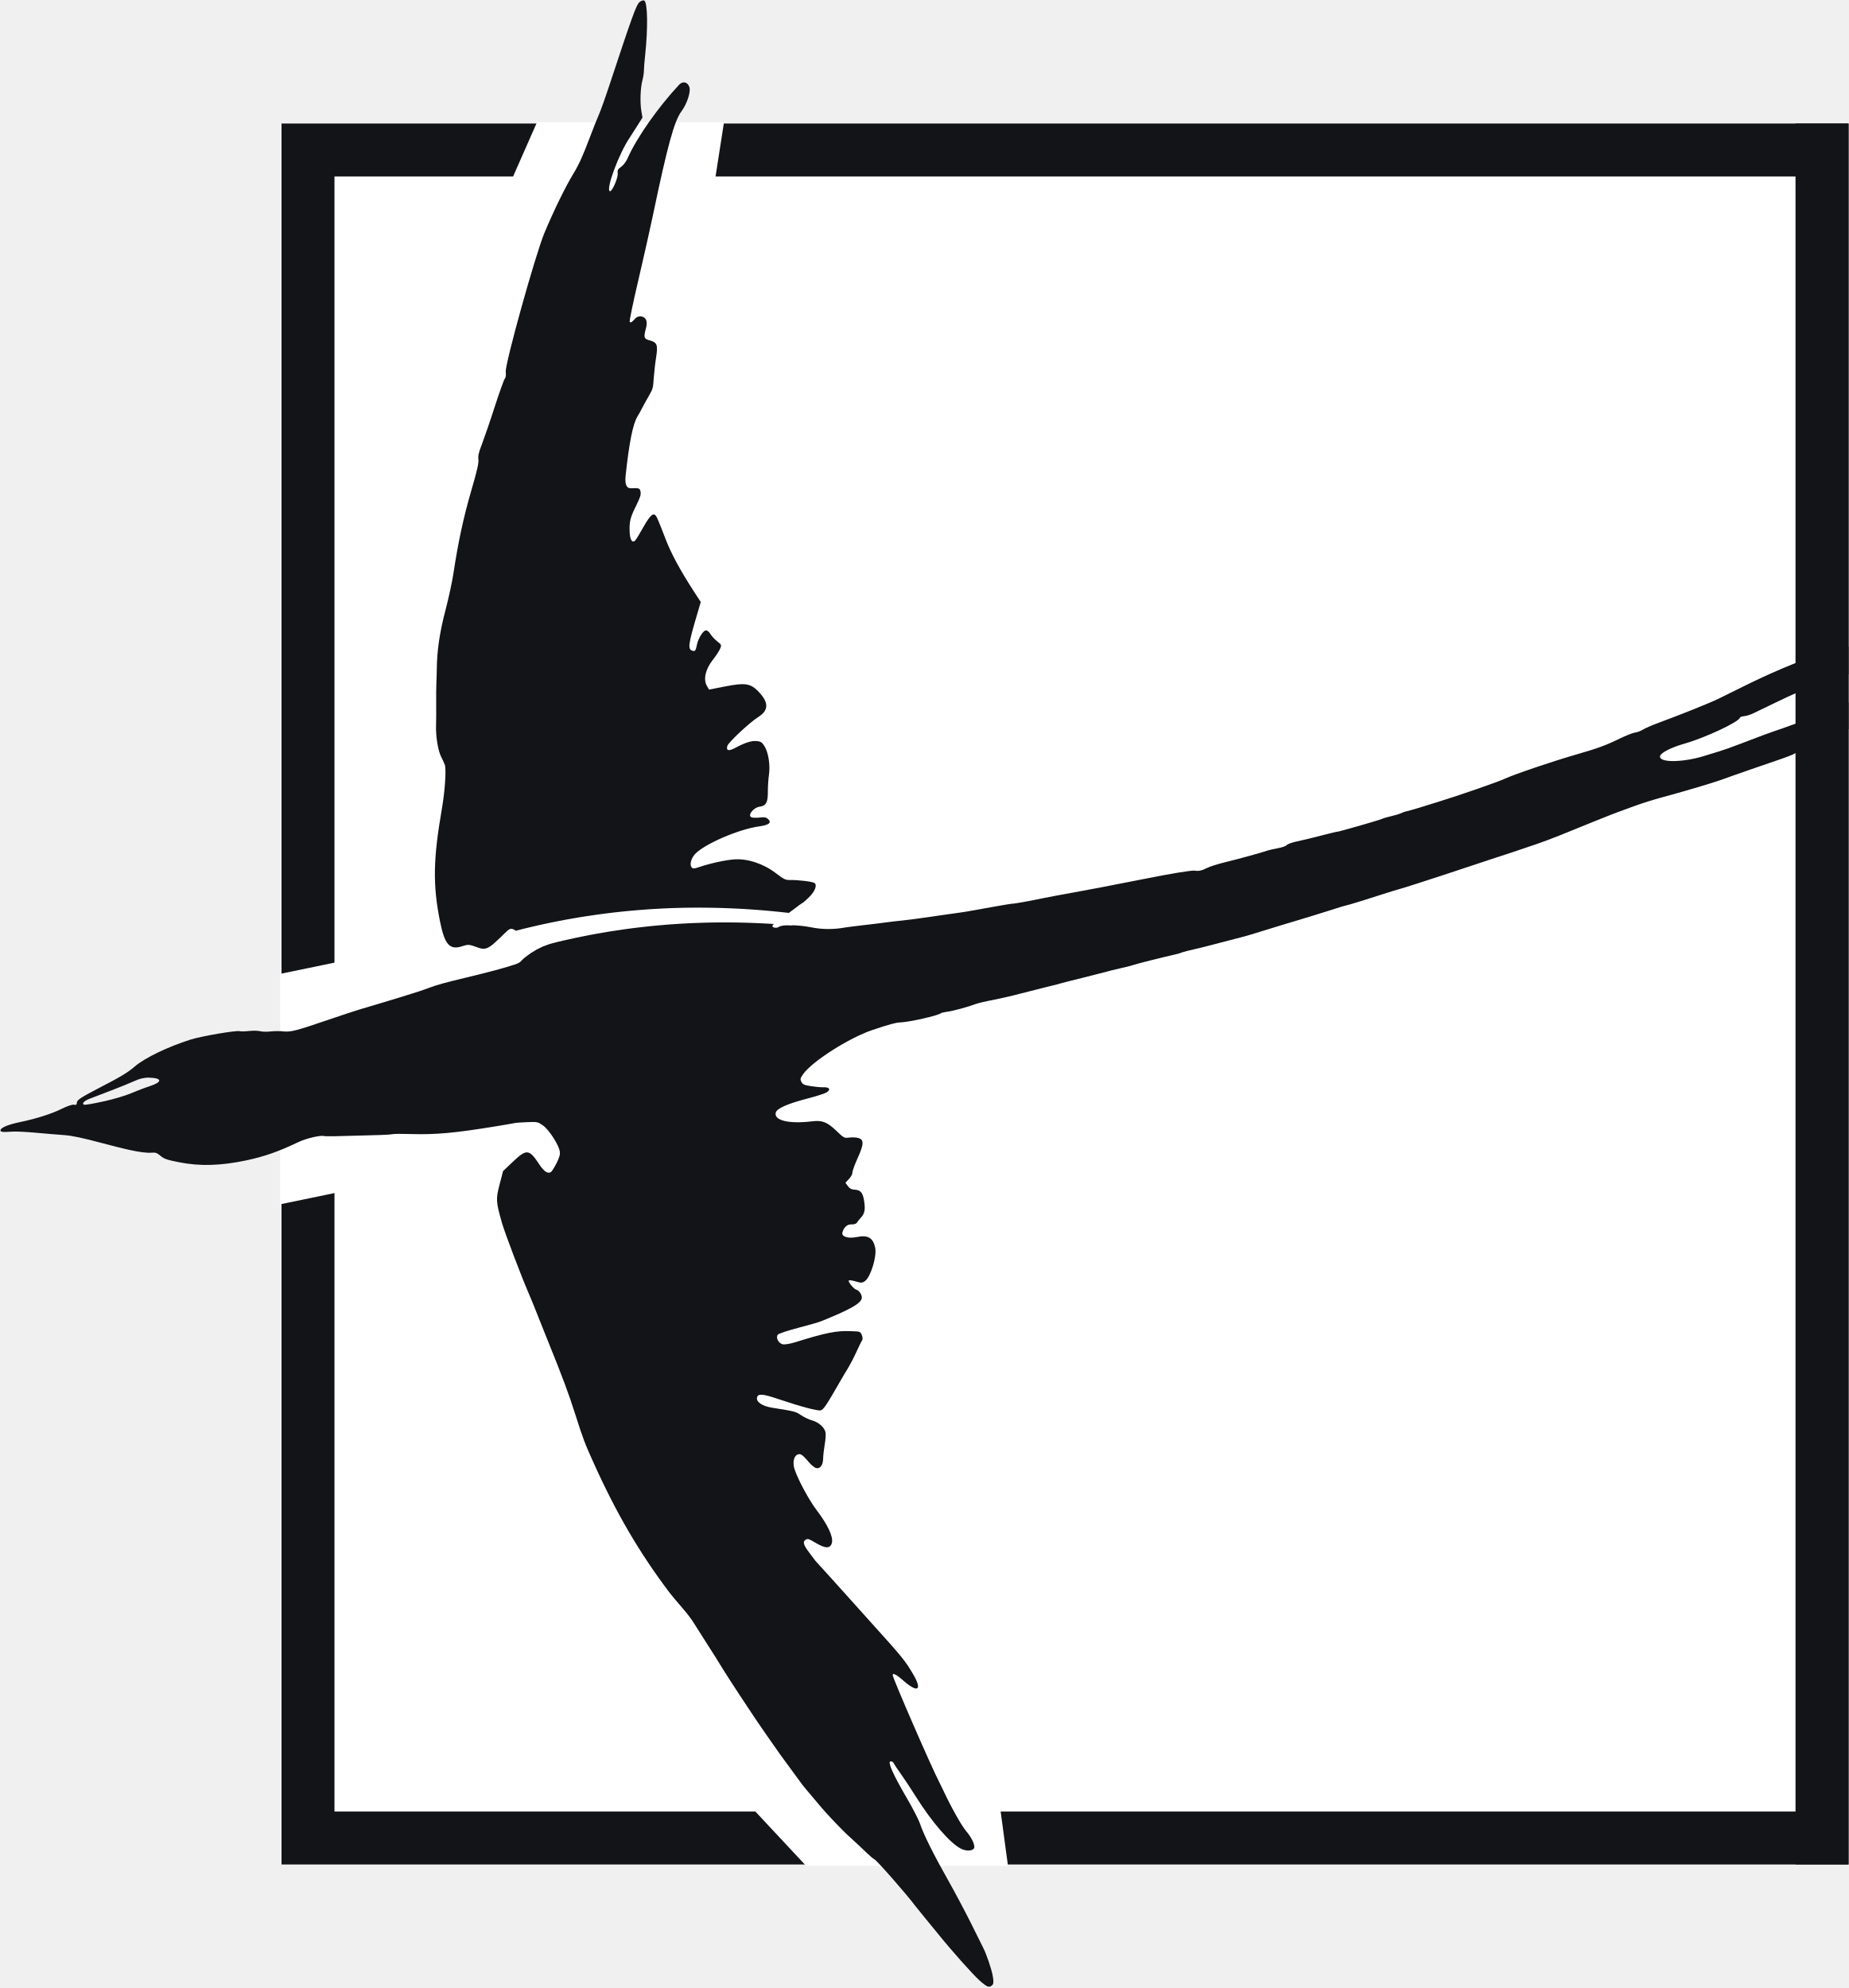
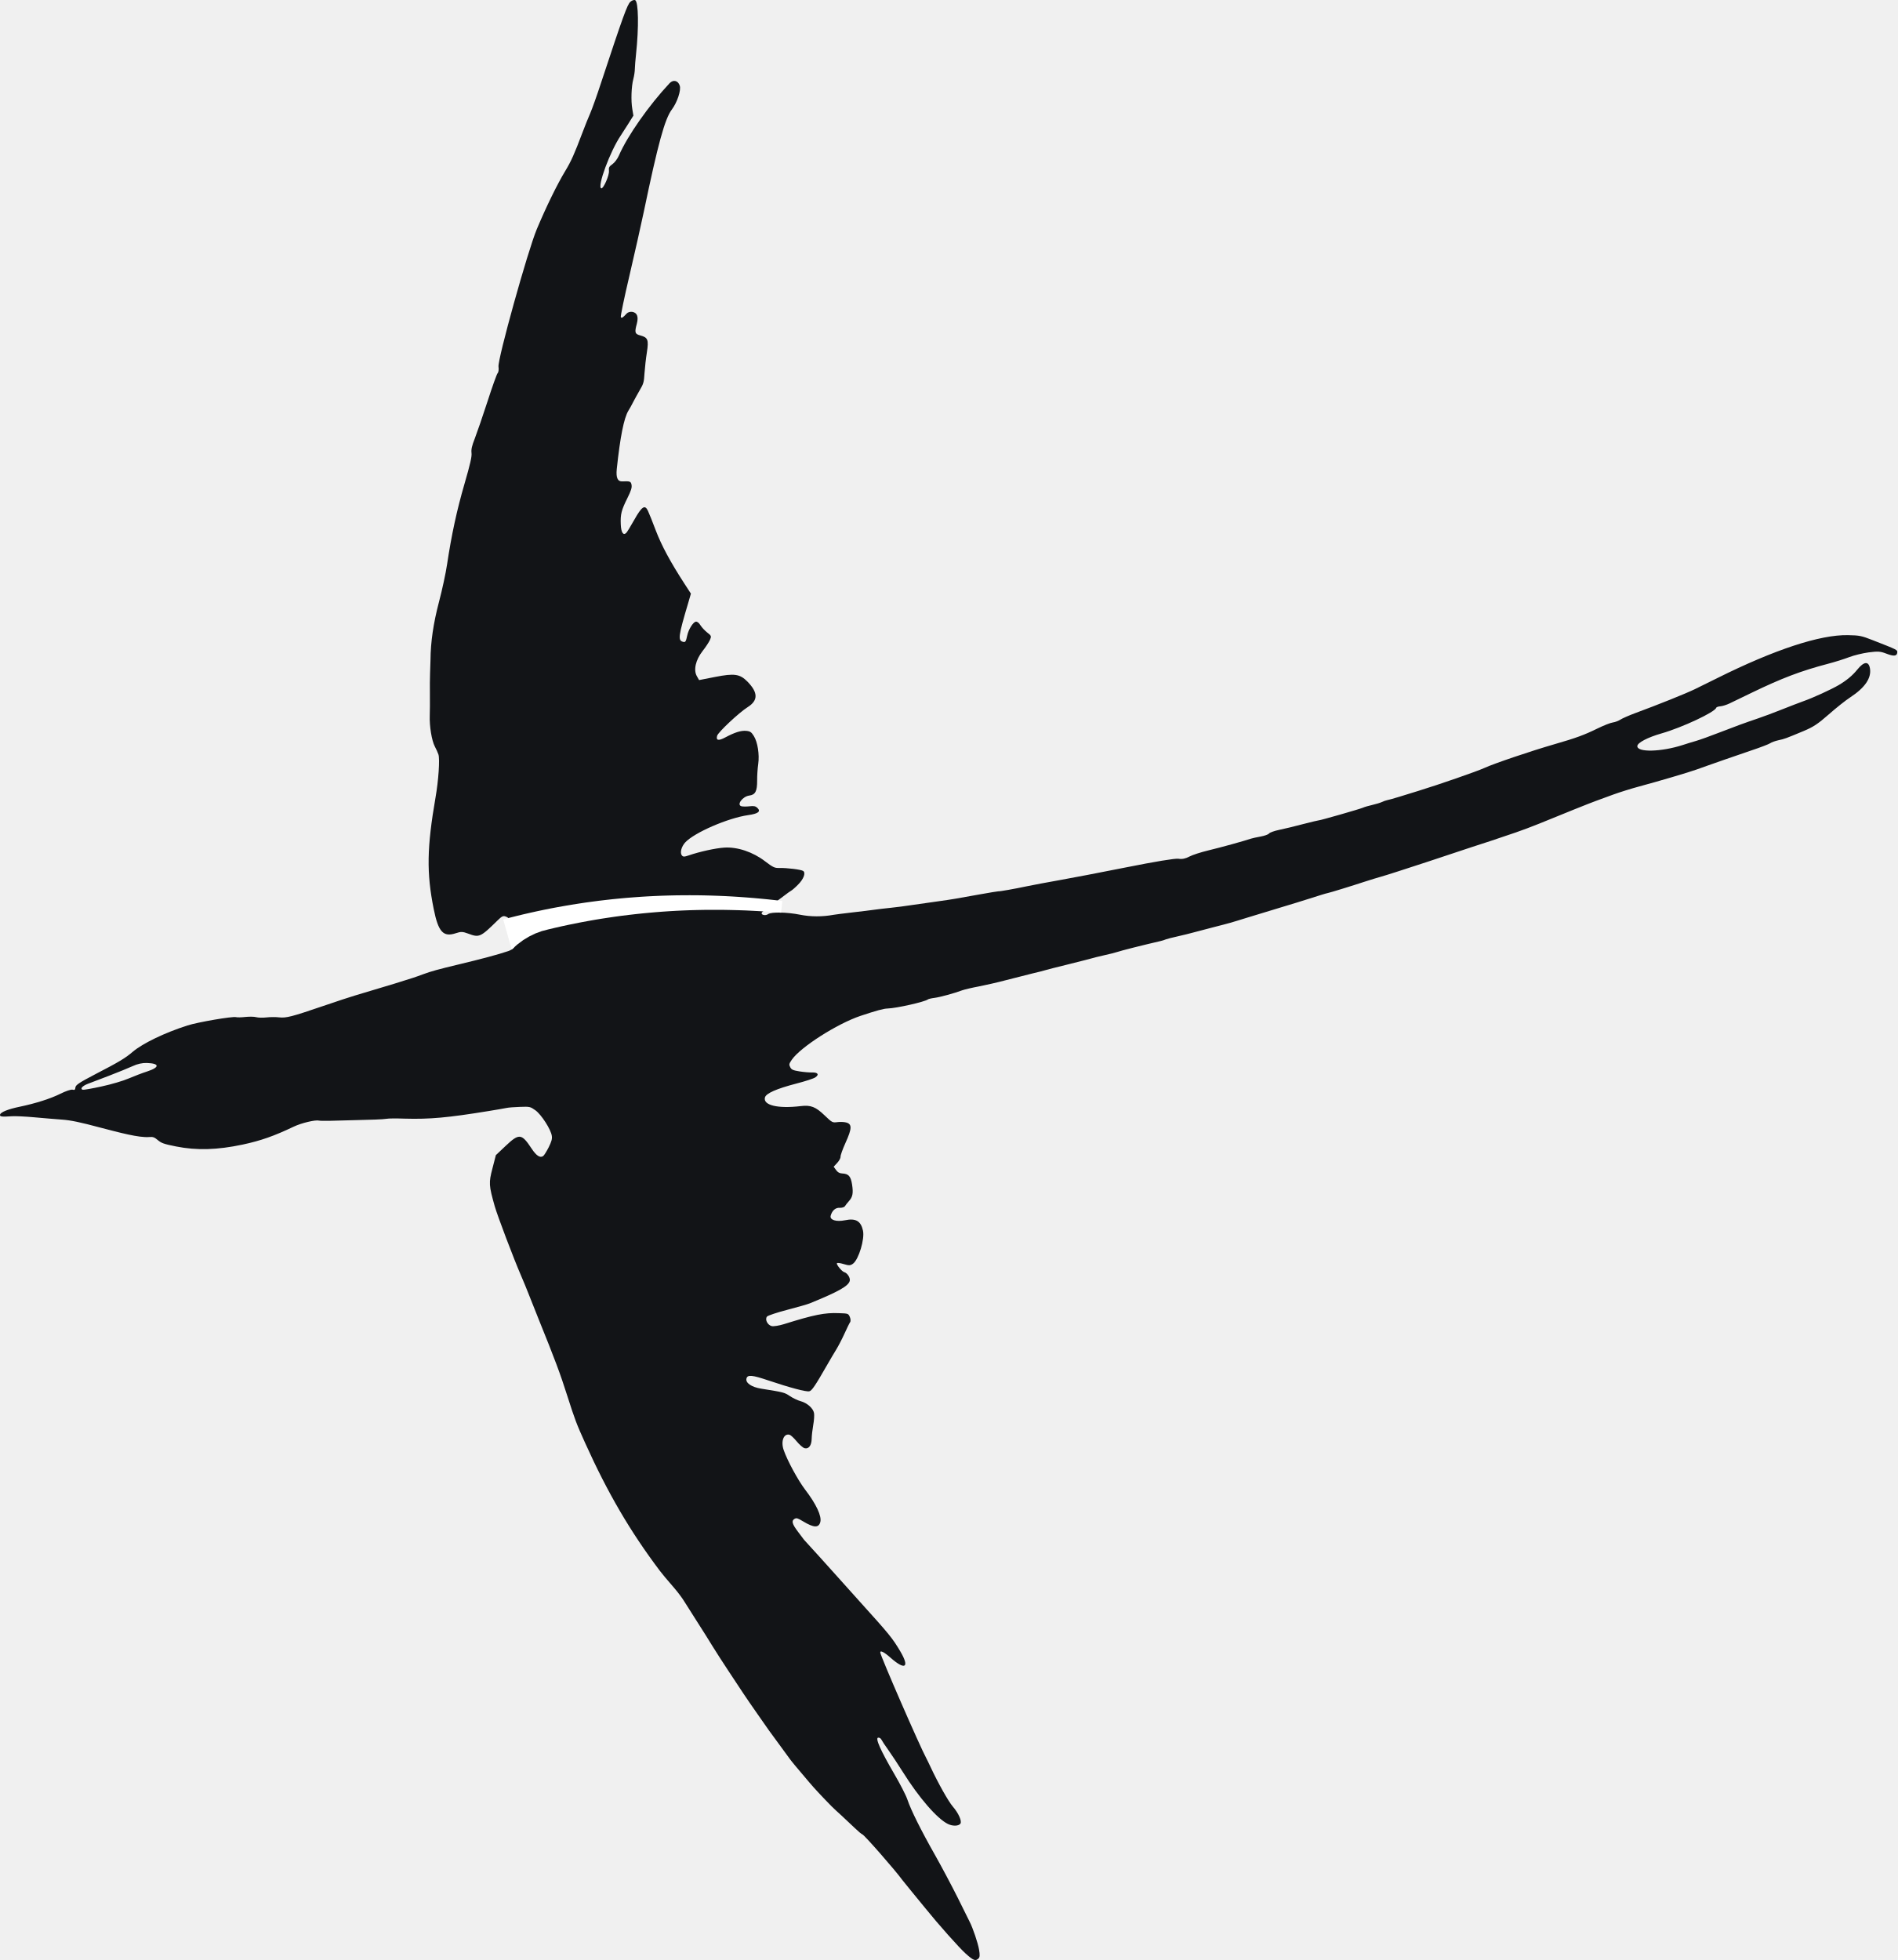
- <svg xmlns="http://www.w3.org/2000/svg" viewBox="0 0 677.65 728.84" width="677.65" height="728.84" role="img" aria-label="The New Critic">
-   <rect id="ground" x="0" y="0" width="677.65" height="728.84" fill="none" />
-   <path id="field" fill="#FFFFFF" d="M112.91 54.99H667.95V673.85H112.91Z" />
-   <path id="box" fill="none" stroke="#121417" stroke-width="19.4" d="M112.91 54.99H667.95V673.85H112.91Z" />
-   <clipPath id="tuck">
-     <rect x="0" y="0" width="677.65" height="728.84" />
-   </clipPath>
-   <path id="cuts" fill="#FFFFFF" d="M196.87 44.79L265.41 44.79L262.24 65.19L187.88 65.19ZM276.45 663.65L366.76 663.65L369.51 684.05L295.49 684.05ZM102.71 357.04L102.71 441.52L123.11 437.30L123.11 352.82Z" />
-   <path id="bird" clip-path="url(#tuck)" fill="#121417" fill-rule="evenodd" d="M359.00 726.00C356.58 723.83 348.80 715.09 344.07 709.22C343.00 707.89 340.69 705.09 338.96 702.98C337.22 700.85 335.62 698.90 335.43 698.62C332.87 695.09 321.30 681.88 320.58 681.69C320.30 681.61 319.03 680.55 317.78 679.34C316.56 678.15 314.35 676.10 312.92 674.77C311.45 673.47 309.75 671.85 309.09 671.19C305.80 667.86 302.60 664.43 300.90 662.41C296.07 656.73 293.99 654.22 293.50 653.47C293.19 653.02 291.54 650.75 289.81 648.43C288.10 646.10 286.34 643.73 285.94 643.15C285.56 642.57 283.60 639.77 281.58 636.92C279.58 634.08 277.24 630.64 276.35 629.29C275.47 627.95 273.05 624.28 270.98 621.19C268.91 618.05 266.20 613.85 264.93 611.80C263.70 609.75 261.08 605.58 259.13 602.57C257.18 599.51 255.00 596.09 254.29 594.94C253.60 593.80 251.93 591.58 250.59 590.04C247.77 586.78 246.16 584.83 245.34 583.76C234.33 569.15 225.97 554.86 217.59 536.26C214.44 529.35 213.70 527.37 211.00 518.87C208.34 510.52 206.32 505.12 200.40 490.49C198.67 486.20 196.87 481.63 196.36 480.36C195.87 479.07 194.70 476.23 193.76 474.04C191.09 467.90 185.04 451.95 184.00 448.31C181.80 440.55 181.74 439.62 183.14 434.25L184.42 429.33L188.04 425.90C193.05 421.16 193.98 421.24 197.67 426.84C199.45 429.56 200.90 430.50 202.02 429.64C202.36 429.38 203.26 427.93 204.04 426.42C205.09 424.26 205.38 423.32 205.21 422.17C204.90 419.81 201.30 414.22 199.10 412.65C197.18 411.30 197.02 411.26 193.41 411.39C191.35 411.45 189.08 411.63 188.37 411.79C187.63 411.94 184.65 412.47 181.76 412.93C166.58 415.41 159.80 416.02 150.59 415.76C147.43 415.66 144.42 415.67 143.87 415.81C143.33 415.93 141.36 416.06 139.51 416.11C137.66 416.16 134.78 416.25 133.12 416.29C124.19 416.58 119.37 416.66 118.74 416.49C117.35 416.15 112.23 417.36 109.35 418.73C102.04 422.21 97.07 423.96 90.33 425.41C80.90 427.40 73.28 427.62 65.62 426.10C61.07 425.20 60.12 424.85 58.81 423.73C57.54 422.66 57.00 422.48 55.69 422.59C51.82 422.93 44.43 420.90 37.30 419.05C30.11 417.13 26.43 416.35 23.32 416.13C21.02 415.97 16.38 415.58 13.01 415.27C9.63 414.96 5.83 414.78 4.57 414.87C0.72 415.14 0.00 415.02 0.21 414.25C0.45 413.33 3.25 412.21 7.53 411.34C13.43 410.10 19.01 408.32 22.65 406.50C24.56 405.54 26.57 404.86 27.12 405.00C27.90 405.22 28.13 405.03 28.19 404.18C28.26 403.28 29.66 402.35 35.75 399.17C44.35 394.72 46.72 393.31 49.54 390.89C53.21 387.79 61.45 383.81 69.83 381.14C73.76 379.89 86.55 377.70 87.86 378.05C88.34 378.18 89.90 378.15 91.35 377.98C92.80 377.83 94.61 377.86 95.36 378.06C96.11 378.27 97.85 378.31 99.21 378.15C100.58 378.00 102.68 377.98 103.88 378.13C106.54 378.42 108.49 377.93 120.22 373.92C125.23 372.21 130.50 370.47 131.98 370.04C135.65 368.97 143.96 366.47 146.97 365.54C153.39 363.55 154.57 363.17 157.34 362.14C160.33 361.03 163.10 360.27 170.45 358.50C179.02 356.45 185.23 354.80 189.02 353.51C191.13 352.79 192.02 351.52 190.93 350.72C189.94 350.00 189.36 347.60 189.39 344.29C189.41 341.54 189.28 341.13 188.19 340.71C187.15 340.29 186.69 340.51 185.04 342.13C178.68 348.37 178.26 348.57 174.14 347.02C172.10 346.26 171.45 346.23 169.56 346.87C164.88 348.43 163.04 346.43 161.32 337.89C158.61 324.45 158.78 315.00 162.01 296.39C163.10 290.12 163.64 282.10 163.08 280.46C162.84 279.78 162.26 278.46 161.75 277.51C160.60 275.34 159.70 269.92 159.85 265.95C159.90 264.30 159.94 260.76 159.90 258.14C159.87 255.49 159.90 252.00 159.97 250.35C160.05 248.72 160.11 246.48 160.12 245.38C160.18 238.62 161.19 231.73 163.27 223.85C164.46 219.33 165.82 213.03 166.29 209.83C167.95 198.80 169.92 189.64 172.76 179.89C174.94 172.39 175.55 169.72 175.37 168.40C175.21 167.10 175.50 165.82 176.63 162.95C177.42 160.90 179.55 154.75 181.31 149.28C183.08 143.81 184.77 139.09 185.08 138.78C185.41 138.44 185.54 137.41 185.40 136.38C185.04 133.63 196.25 93.38 199.61 85.31C203.11 76.99 207.17 68.67 210.28 63.53C212.35 60.10 213.59 57.34 216.51 49.63C217.50 46.98 218.85 43.62 219.51 42.13C220.16 40.66 222.01 35.49 223.59 30.66C231.69 6.14 233.25 1.83 234.38 0.83C234.96 0.30 235.77 0.00 236.17 0.21C237.41 0.81 237.57 10.30 236.50 20.29C236.26 22.31 236.08 24.75 236.06 25.72C236.06 26.67 235.79 28.42 235.48 29.57C234.76 32.34 234.58 37.50 235.10 40.62L235.52 43.10L233.54 46.25C232.46 47.98 231.25 49.87 230.85 50.45C226.88 56.29 221.92 69.67 223.60 70.12C224.37 70.32 226.59 65.27 226.44 63.64C226.31 62.37 226.48 62.02 227.74 61.13C228.54 60.56 229.58 59.18 230.11 57.96C233.30 50.62 241.26 39.30 248.97 31.05C250.32 29.62 252.11 30.04 252.73 31.96C253.30 33.65 251.82 38.14 249.81 40.82C247.18 44.33 244.66 53.52 239.37 78.86C238.35 83.71 235.96 94.38 234.05 102.55C232.11 110.74 230.68 117.67 230.85 117.96C231.14 118.47 231.61 118.18 233.03 116.62C233.43 116.18 234.32 115.90 235.01 115.99C236.88 116.28 237.49 117.75 236.79 120.39C235.90 123.68 236.06 124.23 238.08 124.77C240.89 125.52 241.24 126.37 240.53 130.98C240.17 133.22 239.79 136.73 239.64 138.77C239.45 142.12 239.28 142.73 237.89 145.09C237.06 146.50 235.98 148.49 235.48 149.45C234.99 150.44 234.18 151.91 233.66 152.73C232.01 155.43 230.59 162.55 229.34 174.44C229.02 177.62 229.66 179.08 231.38 179.00C234.28 178.86 234.61 179.00 234.83 180.33C235.00 181.36 234.65 182.43 233.30 185.19C231.05 189.68 230.67 191.20 230.82 194.96C230.95 197.95 231.74 199.20 232.85 198.16C233.14 197.88 234.49 195.69 235.81 193.32C238.65 188.28 239.80 187.52 240.92 189.93C241.32 190.74 242.62 194.03 243.84 197.23C245.96 202.82 249.28 208.98 254.45 216.95L256.89 220.70L255.89 224.12C252.20 236.50 252.01 238.08 253.93 238.60C254.85 238.84 255.02 238.59 255.53 236.19C256.00 233.99 257.74 231.22 258.73 231.12C259.26 231.05 259.90 231.57 260.47 232.50C260.97 233.31 262.12 234.51 263.00 235.19C264.48 236.33 264.56 236.54 263.97 237.88C263.61 238.68 262.39 240.56 261.22 242.04C258.61 245.37 257.78 249.11 259.12 251.41L259.93 252.82L265.93 251.64C273.02 250.26 275.07 250.54 277.84 253.34C281.88 257.44 281.93 260.37 277.99 262.86C274.75 264.91 266.98 272.19 266.62 273.51C266.16 275.28 267.13 275.47 269.64 274.13C273.24 272.21 275.55 271.50 277.47 271.69C278.90 271.82 279.37 272.16 280.27 273.60C281.69 275.90 282.40 280.45 281.89 284.03C281.66 285.63 281.48 288.38 281.49 290.13C281.52 294.11 280.84 295.42 278.59 295.72C276.06 296.05 273.76 299.19 275.68 299.70C276.19 299.83 277.53 299.84 278.64 299.72C280.24 299.52 280.89 299.65 281.56 300.27C282.99 301.62 281.92 302.48 278.15 302.99C270.67 304.05 258.11 309.50 254.76 313.15C253.37 314.70 252.77 316.88 253.48 317.89C253.93 318.53 254.40 318.54 256.10 317.95C260.15 316.56 266.00 315.27 269.28 315.06C274.17 314.74 279.95 316.69 284.46 320.16C287.37 322.37 287.97 322.66 289.59 322.63C292.51 322.56 297.87 323.21 298.61 323.74C299.63 324.48 298.76 326.79 296.66 328.86C295.65 329.89 294.51 330.87 294.16 331.05C293.80 331.23 292.55 332.14 291.36 333.07C290.17 333.99 287.86 335.66 286.25 336.75C284.64 337.88 283.26 339.04 283.17 339.33C282.96 340.12 284.65 340.44 285.56 339.79C286.77 338.93 292.60 339.02 297.43 339.99C301.39 340.78 305.67 340.80 309.88 340.03C310.46 339.91 313.62 339.53 316.89 339.14C320.18 338.78 323.91 338.30 325.20 338.12C326.49 337.94 329.18 337.62 331.18 337.43C333.17 337.22 336.56 336.78 338.71 336.45C340.88 336.11 345.00 335.54 347.87 335.14C350.75 334.76 354.04 334.27 355.20 334.05C356.37 333.85 360.37 333.13 364.10 332.46C367.82 331.79 370.98 331.27 371.10 331.30C371.46 331.40 377.07 330.41 381.84 329.40C384.32 328.89 389.68 327.88 393.73 327.17C397.79 326.46 408.96 324.32 418.54 322.41C429.47 320.23 436.74 319.03 438.02 319.20C439.41 319.42 440.65 319.16 442.08 318.40C443.20 317.78 446.44 316.75 449.23 316.08C453.66 315.02 462.51 312.59 464.99 311.74C465.44 311.57 467.01 311.25 468.49 310.96C469.96 310.70 471.41 310.20 471.67 309.84C471.94 309.47 473.66 308.85 475.51 308.46C477.35 308.09 481.36 307.12 484.43 306.31C487.50 305.52 490.09 304.89 490.21 304.93C490.55 305.02 505.30 300.79 506.50 300.26C507.13 299.97 508.72 299.51 510.05 299.21C511.37 298.92 512.99 298.43 513.62 298.13C514.25 297.83 515.13 297.51 515.55 297.45C515.98 297.38 518.00 296.81 520.03 296.20C522.07 295.56 525.26 294.58 527.16 293.99C534.88 291.62 549.01 286.72 551.68 285.48C555.24 283.84 568.92 279.20 577.66 276.67C585.88 274.30 588.75 273.24 593.82 270.76C596.05 269.67 598.58 268.67 599.44 268.56C600.31 268.44 601.56 267.96 602.26 267.50C602.94 267.05 605.44 265.95 607.84 265.06C616.30 261.94 626.49 257.85 629.88 256.22C631.76 255.29 635.54 253.43 638.26 252.08C659.49 241.50 676.39 235.93 686.75 236.12C691.09 236.20 691.84 236.37 695.83 237.93C705.26 241.62 705.17 241.57 705.11 242.57C704.99 243.95 703.83 244.07 701.02 242.98C698.81 242.13 697.94 242.08 694.45 242.53C692.24 242.83 688.97 243.63 687.23 244.30C685.45 245.00 681.96 246.09 679.42 246.75C669.36 249.39 662.21 252.11 651.08 257.49C647.64 259.16 643.92 260.95 642.80 261.49C641.69 262.02 640.16 262.51 639.37 262.56C638.60 262.63 637.90 262.86 637.84 263.12C637.41 264.70 625.19 270.44 617.53 272.63C612.43 274.08 608.61 276.08 608.54 277.31C608.34 279.75 617.41 279.55 625.44 276.93C626.71 276.51 628.93 275.83 630.36 275.42C631.81 274.99 635.52 273.68 638.61 272.47C645.03 269.98 648.28 268.78 653.39 267.05C655.39 266.39 659.35 264.90 662.21 263.75C665.07 262.60 668.69 261.23 670.25 260.67C673.74 259.44 680.53 256.33 683.35 254.68C686.28 252.95 688.48 251.12 690.25 248.94C692.73 245.86 694.49 245.71 694.97 248.50C695.56 252.06 693.09 255.67 687.63 259.25C685.94 260.34 682.34 263.19 679.64 265.59C675.57 269.15 673.90 270.25 670.31 271.76C663.50 274.59 663.27 274.67 660.96 275.17C659.77 275.43 658.39 275.92 657.92 276.27C657.41 276.62 654.28 277.83 650.94 278.94C647.60 280.06 643.11 281.61 640.97 282.37C638.83 283.13 636.08 284.09 634.87 284.51C633.66 284.92 631.69 285.62 630.49 286.07C627.75 287.06 616.30 290.46 609.23 292.34C606.32 293.13 602.00 294.48 599.65 295.33C597.29 296.20 594.39 297.25 593.18 297.70C590.97 298.49 580.90 302.54 572.01 306.18C569.38 307.25 565.51 308.70 563.42 309.41C554.45 312.47 552.91 312.97 547.07 314.86C546.01 315.20 538.57 317.65 530.54 320.34C522.49 322.99 514.79 325.47 513.41 325.83C512.02 326.22 509.28 327.06 507.30 327.70C502.73 329.21 494.27 331.82 493.53 331.94C493.20 332.00 492.21 332.28 491.31 332.56C490.40 332.86 488.30 333.52 486.65 334.03C484.99 334.52 482.76 335.23 481.71 335.57C480.65 335.89 478.24 336.64 476.35 337.21C472.09 338.47 469.63 339.22 463.63 341.07C457.00 343.13 457.40 343.01 450.88 344.69C447.60 345.52 444.20 346.43 443.29 346.67C442.40 346.93 439.99 347.52 437.93 347.99C435.86 348.44 433.80 348.98 433.34 349.16C432.87 349.37 432.00 349.64 431.42 349.77C425.13 351.22 416.61 353.37 415.49 353.78C414.69 354.05 412.37 354.66 410.34 355.08C408.30 355.54 406.27 356.05 405.83 356.20C405.36 356.34 401.48 357.34 397.17 358.41C392.88 359.45 389.01 360.46 388.53 360.61C388.10 360.77 385.90 361.32 383.69 361.84C381.48 362.38 377.11 363.49 374.00 364.30C370.85 365.14 366.27 366.17 363.81 366.65C361.34 367.11 358.55 367.77 357.62 368.11C354.77 369.18 349.51 370.62 347.36 370.90C346.22 371.05 345.14 371.30 344.94 371.46C343.85 372.35 333.35 374.73 330.00 374.84C328.42 374.88 325.84 375.60 319.89 377.59C311.17 380.53 297.57 389.22 294.36 393.89C293.36 395.37 293.27 395.67 293.78 396.65C294.25 397.56 294.78 397.81 297.27 398.21C298.86 398.46 300.95 398.65 301.88 398.61C304.06 398.54 304.64 399.41 303.12 400.42C302.53 400.86 299.35 401.88 296.09 402.72C288.69 404.65 284.81 406.36 284.39 407.88C283.62 410.78 289.17 412.12 297.70 411.10C301.43 410.65 303.24 411.36 306.54 414.53C309.38 417.25 309.49 417.29 311.28 417.06C312.30 416.91 313.80 416.98 314.57 417.19C316.80 417.78 316.74 419.45 314.34 424.73C313.26 427.12 312.43 429.44 312.48 429.92C312.52 430.40 311.98 431.42 311.25 432.20L309.93 433.62L310.81 434.83C311.44 435.72 312.10 436.08 313.09 436.14C315.46 436.24 316.27 437.15 316.77 440.22C317.27 443.50 317.01 444.85 315.57 446.44C314.99 447.08 314.33 447.91 314.11 448.30C313.86 448.66 313.00 448.94 312.15 448.89C310.61 448.79 309.34 449.91 308.82 451.83C308.40 453.40 310.88 454.18 314.12 453.52C318.13 452.68 320.04 453.78 320.83 457.39C321.50 460.51 319.25 467.98 317.16 469.61C316.16 470.38 315.64 470.41 313.61 469.78C312.32 469.38 311.18 469.25 311.12 469.51C310.96 470.09 313.03 472.57 313.84 472.79C315.02 473.10 316.20 474.97 315.90 476.05C315.39 477.98 311.71 480.05 301.04 484.39C300.26 484.72 296.52 485.80 292.73 486.78C288.96 487.76 285.56 488.90 285.19 489.27C284.28 490.26 285.28 492.40 286.87 492.83C287.53 493.01 289.59 492.69 291.44 492.12C302.60 488.62 306.62 487.81 311.84 488.03C315.35 488.15 315.35 488.15 315.94 489.45C316.25 490.18 316.30 491.06 316.02 491.42C315.76 491.78 314.82 493.72 313.93 495.68C313.03 497.66 311.68 500.23 310.96 501.43C310.21 502.62 308.65 505.25 307.49 507.29C303.06 515.04 301.83 516.85 300.86 517.06C299.73 517.33 293.56 515.69 285.63 513.02C279.62 510.99 277.92 510.83 277.53 512.30C277.10 513.94 279.37 515.50 283.01 516.09C291.41 517.42 291.66 517.49 293.68 518.85C294.80 519.60 296.56 520.44 297.61 520.72C300.05 521.37 302.30 523.35 302.63 525.13C302.77 525.91 302.64 527.92 302.33 529.58C302.04 531.29 301.78 533.57 301.75 534.72C301.71 537.21 300.64 538.61 299.11 538.20C298.52 538.04 297.21 536.92 296.18 535.66C295.16 534.43 293.98 533.32 293.55 533.21C291.37 532.63 290.22 535.62 291.36 538.90C292.73 542.85 296.69 550.13 299.34 553.61C303.44 558.98 305.55 563.46 304.96 565.66C304.37 567.86 302.55 567.80 298.62 565.42C296.57 564.19 296.14 564.04 295.40 564.46C294.17 565.17 294.48 566.35 296.65 569.21C297.68 570.59 298.72 571.95 298.92 572.23C299.14 572.49 300.14 573.61 301.17 574.71C302.19 575.82 306.22 580.24 310.08 584.57C313.95 588.90 318.26 593.68 319.64 595.21C330.71 607.47 331.75 608.74 334.69 613.70C338.22 619.68 336.52 620.85 331.14 616.13C328.69 613.94 327.19 613.19 327.25 614.12C327.31 615.41 341.93 648.95 344.36 653.44C344.61 653.89 345.29 655.29 345.87 656.54C348.77 662.74 352.54 669.41 354.19 671.34C356.33 673.81 357.66 676.82 357.02 677.70C356.33 678.64 354.18 678.69 352.40 677.83C348.44 675.93 341.62 668.08 335.61 658.47C333.87 655.71 331.45 652.06 330.25 650.37C329.04 648.71 327.89 646.96 327.68 646.49C327.47 646.04 326.93 645.69 326.46 645.76C325.29 645.87 327.35 650.51 332.41 659.17C334.59 662.90 336.82 667.22 337.33 668.79C338.64 672.66 342.35 680.11 347.55 689.29C349.96 693.55 353.77 700.72 356.02 705.23C358.25 709.75 360.25 713.77 360.46 714.16C361.61 716.35 363.51 722.00 363.93 724.40C364.30 726.51 364.25 727.34 363.71 727.83C362.63 728.84 361.84 728.55 359.00 726.00ZM37.92 403.80C41.46 403.04 46.00 401.71 48.03 400.82C50.08 399.95 53.17 398.76 54.91 398.21C59.58 396.67 59.52 395.24 54.76 395.09C53.07 395.02 51.23 395.42 49.42 396.27C47.90 396.96 44.02 398.55 40.79 399.78C37.54 401.02 33.96 402.40 32.80 402.84C30.73 403.64 29.80 404.73 30.94 405.03C31.25 405.12 34.40 404.58 37.92 403.80Z" />
-   <path id="vein" fill="#FFFFFF" d="M187.14 341.74L189.64 341.09L192.16 340.45L194.69 339.85L197.21 339.26L199.74 338.71L202.28 338.17L204.82 337.67L207.36 337.18L209.91 336.73L212.46 336.29L215.02 335.89L217.58 335.51L220.14 335.15L222.71 334.82L225.28 334.51L227.86 334.23L230.44 333.97L233.02 333.74L235.61 333.53L238.20 333.34L240.80 333.19L243.40 333.05L246.00 332.94L248.61 332.86L251.22 332.80L253.83 332.77L256.45 332.76L259.07 332.78L261.70 332.82L264.33 332.88L266.97 332.97L269.60 333.09L272.25 333.22L274.89 333.39L277.54 333.58L280.20 333.79L282.85 334.03L285.52 334.29L288.18 334.58L290.85 334.89L290.40 339.26L287.76 339.05L285.12 338.85L282.50 338.68L279.87 338.54L277.26 338.42L274.65 338.32L272.04 338.25L269.45 338.20L266.85 338.18L264.27 338.18L261.68 338.20L259.11 338.25L256.54 338.33L253.98 338.42L251.42 338.55L248.87 338.69L246.32 338.86L243.78 339.06L241.24 339.28L238.71 339.52L236.19 339.79L233.67 340.08L231.16 340.39L228.65 340.73L226.15 341.10L223.66 341.48L221.17 341.90L218.69 342.33L216.21 342.79L213.74 343.28L211.27 343.78L208.81 344.32L206.35 344.87L203.90 345.45L201.47 346.10L199.09 346.97L196.78 348.09L194.54 349.45L192.38 351.06L190.30 352.91Z" />
-   <path id="side" fill="#121417" d="M658.25 45.29H677.65V683.55H658.25Z" />
+ <svg xmlns="http://www.w3.org/2000/svg" viewBox="0 0 704.94 728.22" width="704.94" height="728.22" role="img" aria-label="The New Critic">
+   <rect id="ground" x="0" y="0" width="704.94" height="728.22" fill="none" />
+   <path id="bird" fill="#121417" fill-rule="evenodd" d="M358.82 725.86C356.40 723.69 348.62 714.95 343.89 709.08C342.82 707.75 340.51 704.95 338.78 702.84C337.04 700.71 335.44 698.76 335.25 698.48C332.70 694.94 321.13 681.74 320.41 681.54C320.12 681.47 318.86 680.41 317.61 679.20C316.38 678.01 314.18 675.96 312.75 674.63C311.27 673.33 309.57 671.70 308.91 671.05C305.63 667.72 302.43 664.29 300.73 662.26C295.89 656.59 293.81 654.07 293.32 653.33C293.01 652.88 291.36 650.61 289.63 648.28C287.92 645.96 286.17 643.59 285.77 643.01C285.38 642.43 283.42 639.63 281.41 636.78C279.41 633.94 277.06 630.50 276.17 629.15C275.29 627.80 272.87 624.14 270.81 621.05C268.73 617.91 266.02 613.71 264.76 611.66C263.52 609.61 260.90 605.44 258.95 602.42C257.01 599.37 254.83 595.95 254.12 594.80C253.42 593.65 251.76 591.44 250.42 589.90C247.59 586.64 245.98 584.69 245.17 583.62C234.15 569.01 225.80 554.72 217.41 536.12C214.27 529.21 213.52 527.22 210.82 518.73C208.17 510.38 206.14 504.98 200.22 490.35C198.49 486.06 196.69 481.49 196.19 480.22C195.70 478.93 194.52 476.09 193.58 473.90C190.91 467.76 184.86 451.80 183.82 448.17C181.63 440.40 181.56 439.48 182.97 434.11L184.24 429.18L187.87 425.75C192.87 421.02 193.80 421.10 197.49 426.70C199.27 429.42 200.73 430.36 201.85 429.49C202.18 429.24 203.09 427.79 203.86 426.28C204.92 424.12 205.20 423.17 205.03 422.03C204.72 419.67 201.13 414.08 198.92 412.51C197.00 411.16 196.84 411.12 193.23 411.25C191.17 411.31 188.90 411.49 188.19 411.65C187.46 411.80 184.48 412.33 181.59 412.79C166.41 415.27 159.62 415.88 150.42 415.62C147.26 415.51 144.24 415.53 143.70 415.67C143.16 415.78 141.18 415.91 139.34 415.97C137.48 416.02 134.61 416.11 132.94 416.15C124.02 416.44 119.19 416.52 118.56 416.35C117.17 416.00 112.05 417.22 109.17 418.58C101.86 422.07 96.90 423.82 90.15 425.26C80.72 427.26 73.10 427.48 65.44 425.96C60.89 425.06 59.95 424.71 58.63 423.59C57.37 422.52 56.83 422.34 55.51 422.45C51.64 422.79 44.25 420.76 37.12 418.91C29.94 416.98 26.25 416.21 23.14 415.99C20.84 415.82 16.20 415.44 12.84 415.13C9.46 414.82 5.65 414.64 4.39 414.73C0.55 415.00 -0.18 414.88 0.03 414.11C0.27 413.19 3.07 412.07 7.35 411.19C13.25 409.96 18.83 408.18 22.47 406.36C24.38 405.40 26.39 404.72 26.94 404.86C27.72 405.08 27.95 404.89 28.02 404.04C28.08 403.13 29.49 402.20 35.57 399.03C44.17 394.58 46.55 393.16 49.36 390.75C53.03 387.64 61.28 383.67 69.66 381.00C73.58 379.75 86.37 377.56 87.69 377.91C88.16 378.04 89.73 378.01 91.17 377.84C92.63 377.69 94.43 377.71 95.18 377.92C95.93 378.13 97.67 378.17 99.04 378.01C100.40 377.86 102.51 377.84 103.70 377.99C106.36 378.28 108.31 377.79 120.04 373.78C125.05 372.07 130.32 370.32 131.81 369.90C135.47 368.83 143.79 366.33 146.79 365.40C153.21 363.41 154.39 363.03 157.16 361.99C160.15 360.88 162.93 360.12 170.28 358.36C178.84 356.31 185.06 354.66 188.85 353.37C190.95 352.64 191.84 351.38 190.76 350.58C189.76 349.86 189.18 347.46 189.21 344.14C189.23 341.40 189.11 340.98 188.01 340.57C186.98 340.15 186.51 340.37 184.86 341.99C178.50 348.23 178.08 348.43 173.97 346.88C171.93 346.12 171.27 346.09 169.39 346.72C164.71 348.28 162.86 346.29 161.15 337.75C158.44 324.31 158.61 314.86 161.83 296.25C162.93 289.98 163.47 281.96 162.90 280.32C162.67 279.64 162.09 278.32 161.57 277.37C160.42 275.20 159.52 269.78 159.68 265.81C159.73 264.16 159.77 260.61 159.73 258.00C159.69 255.35 159.73 251.86 159.79 250.21C159.87 248.58 159.93 246.34 159.95 245.24C160.00 238.48 161.02 231.58 163.09 223.70C164.28 219.19 165.65 212.88 166.11 209.69C167.77 198.66 169.75 189.50 172.59 179.75C174.76 172.25 175.37 169.58 175.19 168.26C175.04 166.96 175.32 165.68 176.45 162.81C177.24 160.76 179.37 154.60 181.14 149.14C182.90 143.67 184.59 138.95 184.90 138.64C185.24 138.30 185.37 137.27 185.22 136.24C184.86 133.49 196.07 93.24 199.44 85.17C202.93 76.85 206.99 68.53 210.10 63.39C212.18 59.96 213.42 57.20 216.33 49.48C217.32 46.84 218.68 43.47 219.34 41.99C219.98 40.52 221.84 35.35 223.41 30.51C231.51 6.00 233.07 1.69 234.21 0.68C234.79 0.15 235.60 -0.14 236.00 0.06C237.24 0.67 237.39 10.16 236.32 20.14C236.09 22.17 235.91 24.61 235.88 25.57C235.88 26.53 235.61 28.28 235.30 29.43C234.58 32.20 234.40 37.36 234.93 40.48L235.34 42.96L233.37 46.11C232.28 47.83 231.07 49.73 230.67 50.31C226.70 56.15 221.75 69.53 223.42 69.98C224.20 70.18 226.42 65.13 226.26 63.50C226.13 62.23 226.30 61.88 227.56 60.99C228.36 60.42 229.41 59.04 229.94 57.82C233.12 50.48 241.08 39.15 248.79 30.91C250.15 29.48 251.94 29.89 252.56 31.82C253.12 33.51 251.64 37.99 249.63 40.68C247.00 44.18 244.48 53.38 239.20 78.72C238.18 83.57 235.78 94.24 233.87 102.41C231.94 110.60 230.50 117.53 230.67 117.82C230.97 118.33 231.43 118.04 232.85 116.48C233.25 116.04 234.14 115.76 234.84 115.85C236.71 116.13 237.31 117.60 236.62 120.25C235.73 123.54 235.88 124.09 237.91 124.63C240.72 125.38 241.07 126.23 240.36 130.84C240.00 133.08 239.61 136.59 239.47 138.63C239.27 141.98 239.11 142.58 237.71 144.94C236.89 146.36 235.80 148.35 235.30 149.30C234.81 150.30 234.00 151.77 233.48 152.59C231.83 155.29 230.41 162.41 229.16 174.30C228.84 177.48 229.48 178.94 231.20 178.86C234.10 178.72 234.44 178.86 234.66 180.19C234.82 181.22 234.48 182.29 233.12 185.05C230.88 189.54 230.49 191.06 230.65 194.82C230.77 197.81 231.56 199.06 232.67 198.01C232.97 197.74 234.31 195.55 235.64 193.18C238.47 188.14 239.62 187.37 240.74 189.79C241.14 190.60 242.45 193.89 243.66 197.09C245.79 202.68 249.10 208.83 254.27 216.80L256.71 220.56L255.72 223.97C252.03 236.36 251.83 237.94 253.76 238.46C254.67 238.70 254.84 238.44 255.36 236.05C255.82 233.85 257.56 231.08 258.55 230.98C259.08 230.91 259.73 231.43 260.29 232.36C260.80 233.17 261.95 234.37 262.82 235.05C264.31 236.19 264.38 236.39 263.79 237.74C263.43 238.53 262.22 240.42 261.04 241.90C258.44 245.23 257.60 248.97 258.94 251.26L259.75 252.68L265.75 251.50C272.84 250.12 274.89 250.40 277.67 253.20C281.70 257.30 281.75 260.23 277.81 262.72C274.57 264.77 266.81 272.05 266.45 273.37C265.98 275.14 266.95 275.33 269.46 273.99C273.06 272.07 275.37 271.36 277.29 271.55C278.72 271.68 279.19 272.01 280.09 273.46C281.51 275.75 282.22 280.31 281.72 283.89C281.48 285.49 281.30 288.24 281.32 289.99C281.34 293.96 280.66 295.28 278.41 295.58C275.89 295.91 273.58 299.05 275.50 299.56C276.02 299.69 277.36 299.70 278.47 299.57C280.07 299.38 280.71 299.51 281.38 300.13C282.81 301.48 281.74 302.33 277.98 302.85C270.50 303.91 257.93 309.36 254.58 313.01C253.19 314.56 252.60 316.74 253.30 317.75C253.76 318.39 254.22 318.40 255.92 317.81C259.97 316.42 265.83 315.13 269.10 314.92C273.99 314.60 279.77 316.55 284.28 320.02C287.20 322.23 287.79 322.52 289.42 322.49C292.33 322.41 297.69 323.07 298.43 323.60C299.45 324.34 298.58 326.64 296.48 328.72C295.48 329.75 294.33 330.73 293.98 330.91C293.62 331.09 292.37 332.00 291.18 332.92C290.00 333.85 287.69 335.52 286.07 336.61C284.46 337.73 283.08 338.90 282.99 339.19C282.79 339.98 284.48 340.30 285.38 339.64C286.59 338.79 292.42 338.88 297.26 339.85C301.22 340.64 305.50 340.66 309.70 339.89C310.28 339.77 313.44 339.39 316.72 339.00C320.01 338.64 323.73 338.16 325.02 337.98C326.31 337.80 329.01 337.48 331.01 337.28C332.99 337.08 336.38 336.64 338.54 336.30C340.70 335.97 344.82 335.40 347.69 335.00C350.57 334.61 353.86 334.12 355.02 333.90C356.19 333.71 360.19 332.99 363.92 332.32C367.65 331.65 370.81 331.13 370.92 331.16C371.28 331.26 376.89 330.27 381.66 329.26C384.14 328.75 389.51 327.74 393.55 327.03C397.62 326.32 408.79 324.18 418.37 322.27C429.29 320.09 436.56 318.89 437.84 319.06C439.23 319.28 440.47 319.02 441.90 318.26C443.03 317.64 446.26 316.61 449.05 315.94C453.49 314.88 462.33 312.44 464.81 311.59C465.26 311.43 466.83 311.10 468.32 310.82C469.79 310.56 471.23 310.06 471.49 309.70C471.76 309.32 473.49 308.70 475.33 308.32C477.18 307.94 481.19 306.98 484.26 306.16C487.33 305.38 489.92 304.75 490.03 304.78C490.37 304.87 505.12 300.64 506.32 300.12C506.95 299.83 508.54 299.37 509.87 299.07C511.20 298.77 512.81 298.28 513.44 297.99C514.07 297.69 514.95 297.37 515.38 297.30C515.80 297.24 517.83 296.67 519.85 296.05C521.89 295.42 525.09 294.44 526.98 293.85C534.71 291.48 548.83 286.57 551.50 285.34C555.06 283.70 568.74 279.06 577.49 276.53C585.70 274.16 588.58 273.10 593.64 270.62C595.88 269.53 598.40 268.53 599.27 268.42C600.13 268.30 601.38 267.82 602.08 267.36C602.76 266.91 605.26 265.81 607.66 264.92C616.12 261.80 626.31 257.71 629.70 256.07C631.59 255.15 635.37 253.29 638.09 251.93C659.31 241.36 676.21 235.79 686.58 235.98C690.91 236.06 691.66 236.23 695.66 237.79C705.08 241.48 704.99 241.42 704.93 242.43C704.81 243.81 703.65 243.93 700.84 242.84C698.64 241.99 697.76 241.94 694.28 242.39C692.06 242.69 688.80 243.49 687.05 244.16C685.27 244.85 681.78 245.95 679.24 246.61C669.18 249.25 662.04 251.97 650.91 257.35C647.46 259.01 643.75 260.81 642.63 261.35C641.52 261.88 639.98 262.37 639.20 262.42C638.42 262.48 637.73 262.72 637.66 262.97C637.24 264.56 625.01 270.30 617.35 272.49C612.25 273.94 608.44 275.93 608.36 277.17C608.17 279.61 617.23 279.40 625.27 276.79C626.53 276.37 628.75 275.69 630.18 275.28C631.64 274.85 635.34 273.54 638.43 272.32C644.86 269.83 648.11 268.64 653.21 266.91C655.21 266.25 659.17 264.75 662.04 263.61C664.90 262.46 668.51 261.09 670.07 260.52C673.56 259.30 680.35 256.19 683.17 254.54C686.10 252.81 688.31 250.98 690.07 248.80C692.55 245.72 694.32 245.56 694.79 248.36C695.39 251.92 692.91 255.53 687.45 259.10C685.76 260.20 682.17 263.05 679.46 265.45C675.40 269.01 673.72 270.11 670.13 271.61C663.32 274.45 663.09 274.53 660.78 275.03C659.60 275.29 658.22 275.78 657.74 276.13C657.24 276.48 654.10 277.69 650.76 278.80C647.42 279.92 642.94 281.47 640.79 282.23C638.65 282.99 635.91 283.94 634.69 284.37C633.48 284.78 631.51 285.48 630.31 285.93C627.58 286.92 616.12 290.31 609.06 292.20C606.14 292.98 601.82 294.34 599.47 295.19C597.11 296.05 594.21 297.11 593.00 297.56C590.79 298.35 580.72 302.40 571.84 306.04C569.21 307.11 565.34 308.56 563.25 309.27C554.27 312.33 552.74 312.83 546.89 314.71C545.84 315.06 538.40 317.51 530.36 320.20C522.31 322.85 514.61 325.33 513.23 325.69C511.84 326.08 509.11 326.91 507.12 327.56C502.56 329.07 494.10 331.67 493.35 331.80C493.03 331.85 492.03 332.14 491.13 332.42C490.23 332.72 488.13 333.38 486.47 333.89C484.81 334.38 482.58 335.09 481.54 335.43C480.48 335.75 478.07 336.50 476.17 337.06C471.91 338.33 469.45 339.08 463.45 340.93C456.83 342.98 457.23 342.87 450.70 344.54C447.42 345.38 444.02 346.29 443.12 346.53C442.23 346.79 439.81 347.38 437.75 347.85C435.69 348.30 433.62 348.84 433.16 349.02C432.70 349.23 431.82 349.50 431.24 349.63C424.96 351.08 416.43 353.22 415.31 353.64C414.51 353.91 412.19 354.51 410.17 354.94C408.13 355.40 406.09 355.91 405.65 356.06C405.19 356.20 401.31 357.20 397.00 358.27C392.70 359.31 388.83 360.32 388.36 360.47C387.92 360.63 385.73 361.18 383.51 361.70C381.30 362.24 376.93 363.35 373.82 364.16C370.68 365.00 366.10 366.03 363.63 366.51C361.16 366.97 358.37 367.63 357.44 367.96C354.59 369.03 349.33 370.48 347.18 370.76C346.04 370.90 344.96 371.16 344.77 371.32C343.67 372.21 333.17 374.59 329.82 374.70C328.25 374.74 325.67 375.46 319.71 377.44C310.99 380.38 297.40 389.08 294.19 393.74C293.18 395.23 293.09 395.52 293.61 396.50C294.07 397.42 294.60 397.67 297.09 398.07C298.69 398.32 300.78 398.50 301.71 398.46C303.89 398.40 304.47 399.26 302.94 400.28C302.35 400.72 299.18 401.74 295.92 402.58C288.51 404.51 284.63 406.22 284.22 407.74C283.44 410.64 288.99 411.98 297.53 410.96C301.25 410.51 303.06 411.22 306.36 414.39C309.20 417.11 309.31 417.15 311.11 416.92C312.13 416.77 313.62 416.84 314.40 417.05C316.63 417.64 316.56 419.31 314.16 424.59C313.08 426.98 312.25 429.30 312.31 429.78C312.35 430.25 311.80 431.27 311.07 432.06L309.75 433.48L310.63 434.69C311.26 435.58 311.92 435.94 312.91 435.99C315.29 436.10 316.10 437.01 316.59 440.08C317.09 443.36 316.83 444.71 315.39 446.30C314.81 446.94 314.15 447.77 313.93 448.16C313.69 448.52 312.82 448.80 311.97 448.75C310.44 448.65 309.16 449.77 308.64 451.69C308.22 453.26 310.71 454.04 313.94 453.38C317.96 452.54 319.86 453.64 320.65 457.25C321.32 460.37 319.08 467.84 316.99 469.47C315.98 470.23 315.47 470.27 313.43 469.64C312.14 469.24 311.00 469.11 310.94 469.37C310.78 469.95 312.85 472.43 313.66 472.65C314.85 472.96 316.02 474.83 315.72 475.91C315.21 477.84 311.53 479.91 300.87 484.25C300.08 484.58 296.34 485.66 292.55 486.64C288.78 487.62 285.38 488.75 285.02 489.13C284.10 490.12 285.11 492.26 286.69 492.69C287.35 492.87 289.42 492.55 291.26 491.98C302.43 488.48 306.44 487.67 311.66 487.89C315.17 488.01 315.17 488.01 315.76 489.31C316.07 490.04 316.12 490.92 315.84 491.28C315.58 491.64 314.64 493.58 313.75 495.54C312.85 497.52 311.51 500.09 310.78 501.29C310.04 502.48 308.48 505.11 307.32 507.14C302.88 514.89 301.65 516.71 300.69 516.92C299.55 517.19 293.39 515.55 285.46 512.88C279.45 510.85 277.74 510.69 277.36 512.16C276.92 513.80 279.19 515.36 282.84 515.95C291.23 517.28 291.48 517.35 293.50 518.71C294.63 519.46 296.38 520.30 297.44 520.58C299.87 521.23 302.12 523.21 302.45 524.99C302.60 525.77 302.47 527.78 302.16 529.44C301.86 531.14 301.60 533.43 301.58 534.57C301.54 537.06 300.47 538.47 298.93 538.06C298.34 537.90 297.04 536.78 296.01 535.52C294.99 534.29 293.80 533.18 293.37 533.07C291.19 532.49 290.05 535.48 291.18 538.75C292.55 542.71 296.51 549.99 299.16 553.47C303.27 558.83 305.37 563.32 304.79 565.51C304.19 567.72 302.38 567.65 298.44 565.28C296.39 564.04 295.97 563.90 295.22 564.31C293.99 565.02 294.30 566.21 296.47 569.07C297.50 570.45 298.55 571.81 298.74 572.09C298.96 572.35 299.96 573.47 301.00 574.57C302.02 575.68 306.04 580.10 309.91 584.43C313.78 588.75 318.08 593.54 319.46 595.07C330.53 607.32 331.57 608.60 334.51 613.55C338.05 619.54 336.35 620.71 330.97 615.99C328.52 613.80 327.01 613.05 327.07 613.98C327.14 615.27 341.75 648.81 344.19 653.30C344.43 653.75 345.12 655.14 345.70 656.40C348.60 662.60 352.36 669.27 354.01 671.20C356.15 673.66 357.48 676.68 356.84 677.56C356.15 678.50 354.00 678.55 352.22 677.69C348.26 675.79 341.44 667.94 335.43 658.33C333.69 655.57 331.28 651.92 330.08 650.23C328.87 648.57 327.72 646.81 327.50 646.35C327.29 645.90 326.75 645.55 326.29 645.61C325.11 645.73 327.18 650.37 332.23 659.03C334.41 662.75 336.64 667.07 337.16 668.65C338.46 672.52 342.17 679.97 347.37 689.15C349.78 693.41 353.59 700.58 355.85 705.09C358.08 709.61 360.08 713.63 360.28 714.02C361.43 716.21 363.34 721.86 363.75 724.26C364.12 726.37 364.07 727.20 363.53 727.69C362.45 728.69 361.66 728.41 358.82 725.86ZM37.74 403.66C41.29 402.90 45.83 401.57 47.85 400.68C49.90 399.81 53.00 398.62 54.74 398.07C59.41 396.53 59.34 395.10 54.58 394.94C52.89 394.88 51.05 395.28 49.24 396.13C47.72 396.81 43.84 398.41 40.62 399.64C37.37 400.88 33.78 402.26 32.62 402.69C30.56 403.49 29.63 404.59 30.76 404.89C31.07 404.98 34.22 404.44 37.74 403.66Z" />
+   <path id="vein" fill="#FFFFFF" d="M186.96 341.60L189.47 340.94L191.99 340.31L194.51 339.70L197.04 339.12L199.57 338.56L202.10 338.03L204.64 337.52L207.19 337.04L209.73 336.59L212.29 336.15L214.84 335.75L217.40 335.36L219.97 335.01L222.53 334.67L225.11 334.37L227.68 334.08L230.26 333.83L232.84 333.59L235.43 333.39L238.02 333.20L240.62 333.04L243.22 332.91L245.82 332.80L248.43 332.72L251.04 332.66L253.66 332.63L256.27 332.62L258.90 332.63L261.52 332.67L264.15 332.74L266.79 332.83L269.43 332.94L272.07 333.08L274.72 333.25L277.37 333.44L280.02 333.65L282.68 333.89L285.34 334.15L288.01 334.44L290.67 334.75L290.22 339.12L287.58 338.90L284.95 338.71L282.32 338.54L279.70 338.40L277.08 338.27L274.47 338.18L271.87 338.11L269.27 338.06L266.68 338.04L264.09 338.04L261.51 338.06L258.93 338.11L256.36 338.18L253.80 338.28L251.24 338.40L248.69 338.55L246.14 338.72L243.60 338.92L241.07 339.14L238.54 339.38L236.01 339.65L233.50 339.94L230.98 340.25L228.48 340.59L225.98 340.96L223.48 341.34L220.99 341.75L218.51 342.19L216.03 342.65L213.56 343.13L211.09 343.64L208.63 344.17L206.18 344.73L203.73 345.31L201.29 345.95L198.91 346.83L196.60 347.95L194.36 349.31L192.21 350.92L190.12 352.77Z" />
</svg>
